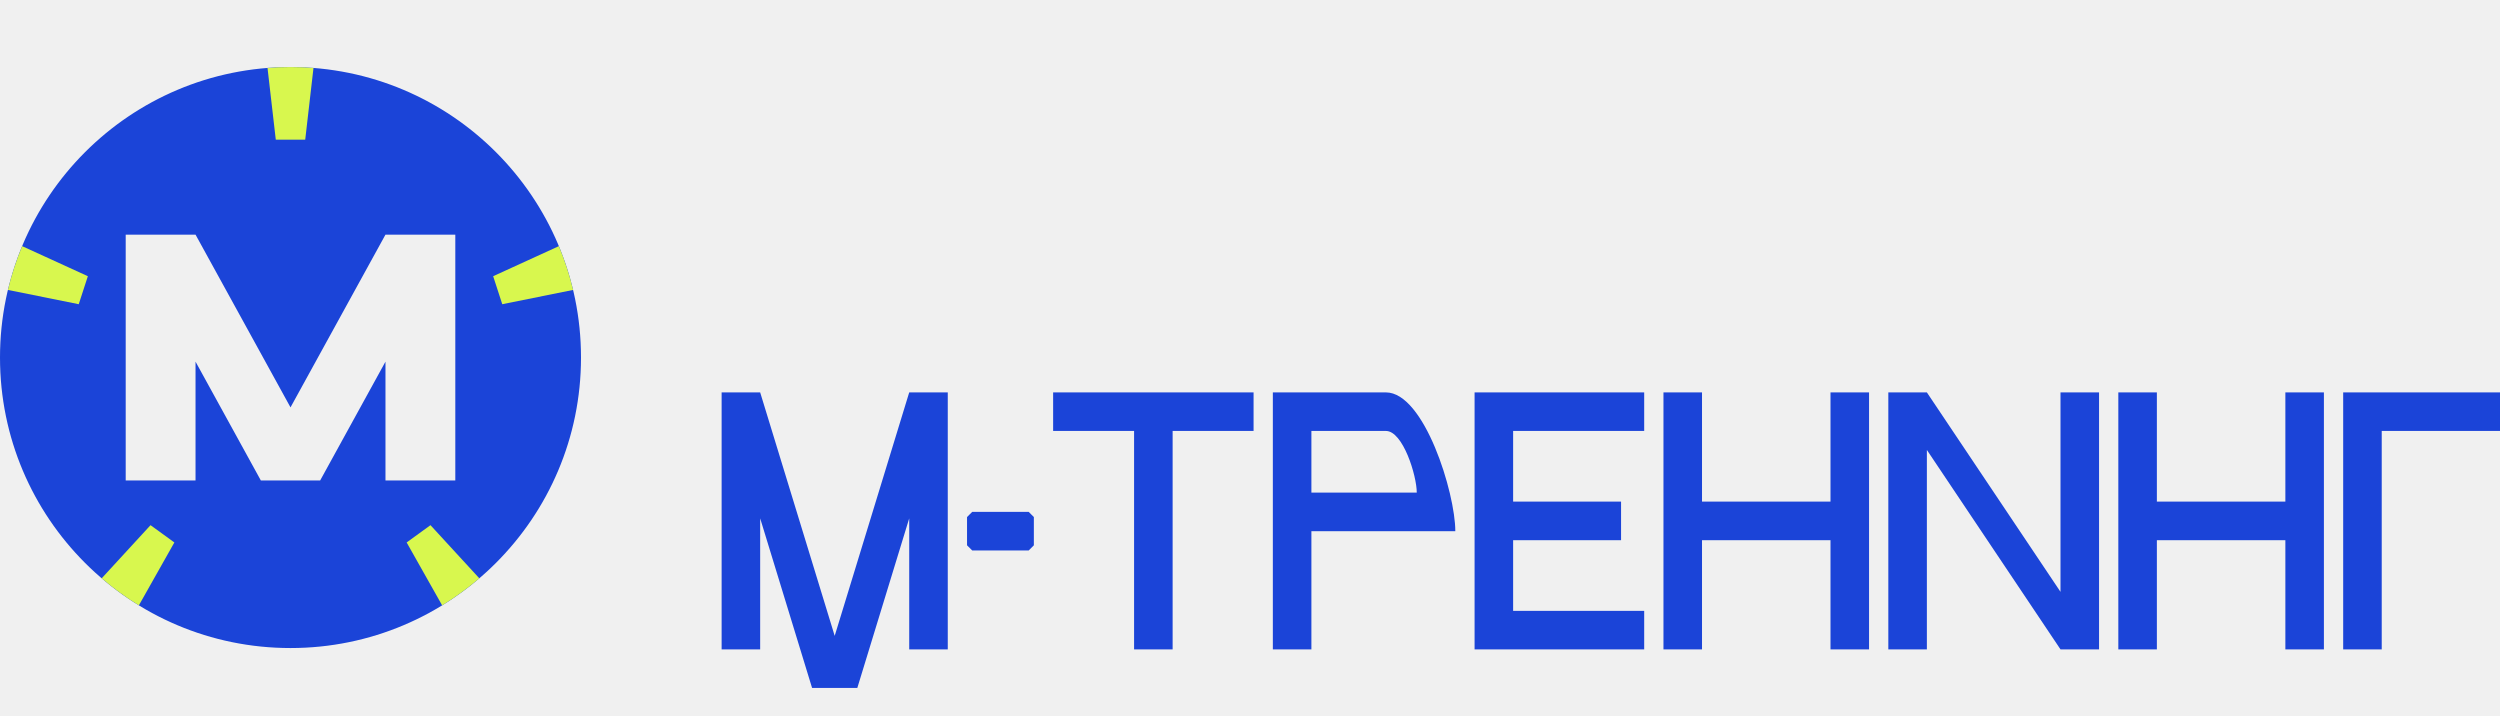
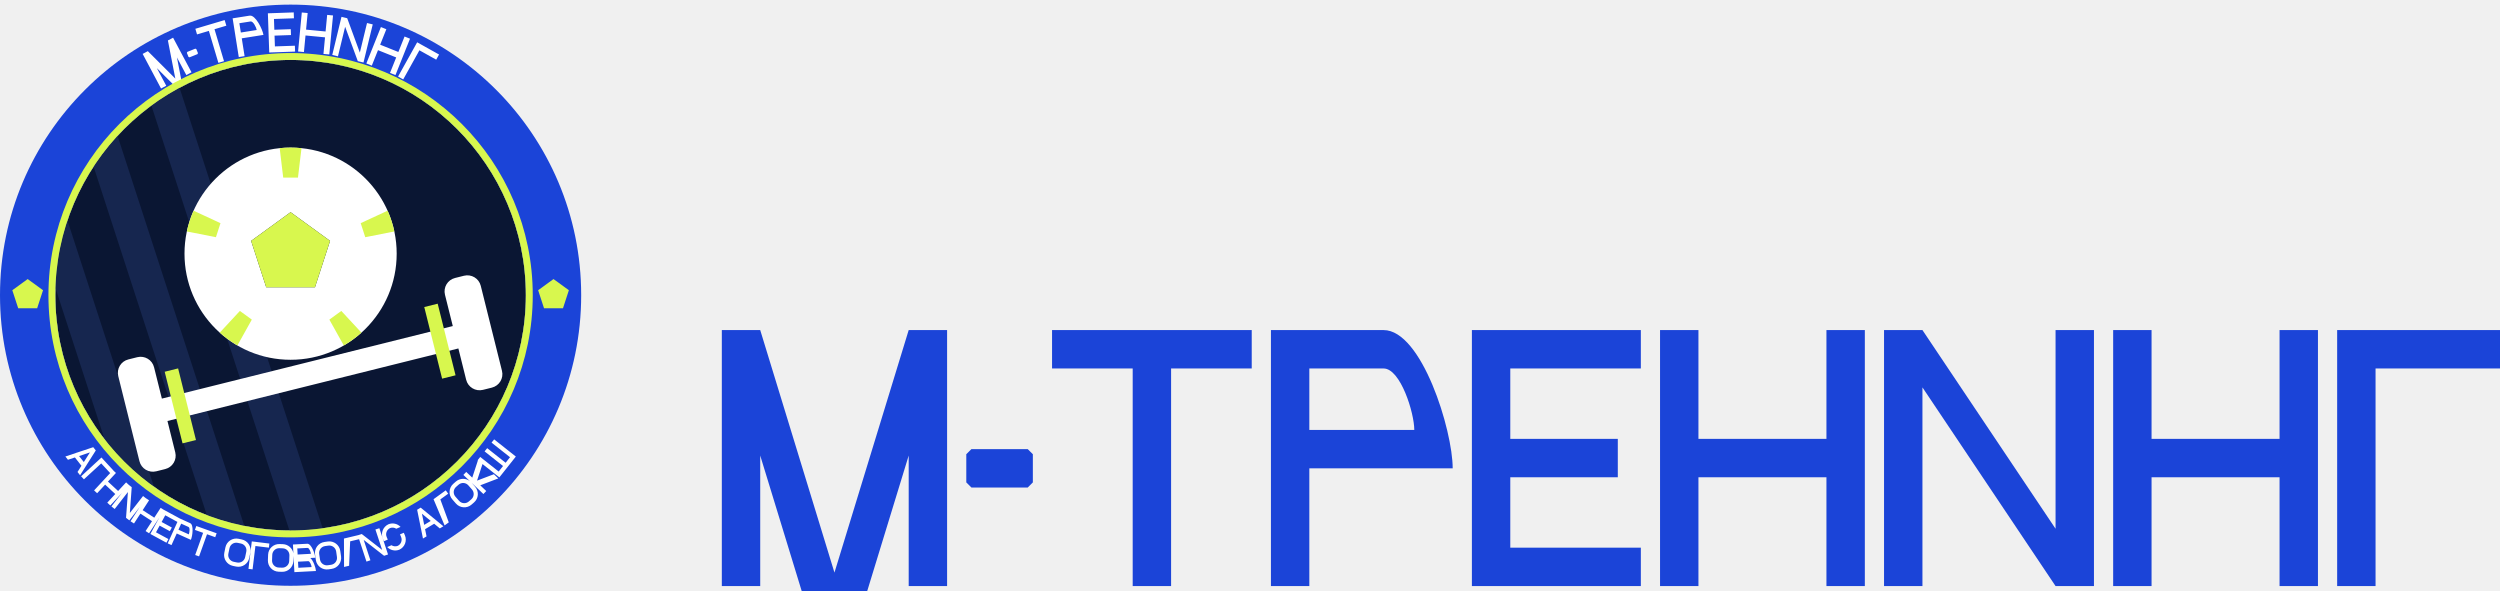
- <svg xmlns="http://www.w3.org/2000/svg" viewBox="0 0 895 256" role="img" aria-labelledby="t">
-   <g transform="translate(-24 0)">
-     <path fill="#1B44D8" d="M128 24C185.44 24 232 70.56 232 128C232 185.44 185.44 232 128 232C70.56 232 24 185.44 24 128C24 70.56 70.56 24 128 24ZM69 84V172H94V129.47L117.38 172H138.62L162 129.47V172H187V84H162L128 145.84L94 84Z" />
-     <path fill="#D8F74E" d="M55.45 98.88 52.19 108.91 26.83 103.79C28.12 98.39 29.83 93.16 31.92 88.12ZM203.81 108.91 200.55 98.88 224.08 88.12C226.17 93.16 227.88 98.39 229.17 103.79ZM169.58 194.2 178.11 188.01 195.6 207.04C191.43 210.6 186.98 213.85 182.29 216.73ZM77.89 188.01 86.42 194.2 73.71 216.73C69.02 213.85 64.57 210.6 60.4 207.04ZM133.27 50H122.73L119.77 24.32C122.48 24.11 125.23 24 128 24C130.77 24 133.52 24.11 136.23 24.32Z" />
+ <svg xmlns="http://www.w3.org/2000/svg" viewBox="0 0 1084 256" role="img" aria-labelledby="t">
+   <g transform="translate(-2 0)">
+     <path fill="#1B44D8" d="M128 2C197.59 2 254 58.41 254 128C254 197.59 197.59 254 128 254C58.41 254 2 197.59 2 128C2 58.41 58.41 2 128 2ZM128 26C71.67 26 26 71.67 26 128C26 184.33 71.67 230 128 230C184.33 230 230 184.33 230 128C230 71.67 184.33 26 128 26Z" />
+     <path fill="#FFFFFF" d="M72.93 220.99 79.89 224.77 79.89 224.78 84.47 226.85C86.1 227.58 85.49 232.45 84.76 234.08L78.63 231.32L76.36 236.35L74.72 235.61L78.93 226.3L73.65 223.43L72.08 226.33L76.51 228.74L75.65 230.32L71.22 227.91L69.64 230.81L75.02 233.73L74.16 235.32L67.2 231.53L71.07 224.42L66.64 231.24L65.13 230.26L67.91 225.98L62.88 222.71L60.1 226.99L58.59 226.01L62.61 219.82L58.07 225.64L56.65 224.53L57.46 213.35L51.73 220.7L50.31 219.59L54.85 213.77L49.83 219.17L48.51 217.95L51.98 214.21L47.59 210.13L44.12 213.86L42.8 212.64L49.77 205.13L45.89 200.93L38.39 207.84L37.17 206.52L45.99 198.38L51.2 204.03L51.18 204.05L52.28 205.07L48.81 208.81L53.21 212.89L56.68 209.16L57.9 210.29L59.11 211.23L58.3 222.42L64.03 215.07L65.24 216.02L66.64 216.92L63.86 221.2L68.89 224.47L71.67 220.19L72.92 221.01ZM209.11 199.54 209.35 199.23 209.38 199.16 209.4 199.18 210.23 198.13 218.22 204.46 220.12 202.06 212.12 195.73 213.24 194.32 221.24 200.65 223.14 198.25 215.14 191.92 216.26 190.51 225.67 197.96 218.52 206.99 211.21 201.21 208.85 208.4 216.15 205.62 218.06 207.44 210.24 210.43 212.84 212.91 211.6 214.21 206.51 209.35 208.01 211.07C209.75 213.06 209.55 216.1 207.56 217.84L206.47 218.79C204.48 220.54 201.44 220.33 199.7 218.34L198.12 216.53C196.37 214.54 196.57 211.5 198.57 209.76L199.65 208.81C201.4 207.29 203.93 207.25 205.71 208.59L202.92 205.93L204.16 204.63L206.77 207.11L209.22 199.63ZM129.02 236.1 135.25 235.77C136.97 235.68 138.61 240.11 138.7 241.83L136.56 241.95C137.87 243.09 138.93 246.21 139 247.59L129.65 248.08L129.28 241.05L129.2 243.33C129.1 245.98 126.87 248.04 124.22 247.94L122.78 247.89C120.13 247.79 118.07 245.56 118.16 242.91L118.25 240.51C118.35 237.86 120.58 235.8 123.23 235.9L124.67 235.95C126.98 236.04 128.85 237.75 129.22 239.95ZM63.85 23.37 66.1 22.18 78.02 34.08 74.8 17.54 77.05 16.35 85.04 31.35 82.79 32.55 78.72 24.9 80.96 36.42 78.31 37.82 70.01 29.53 74.09 37.18 71.83 38.38ZM150.07 7.3 152.55 7.9 158.03 22.81 161.14 9.98 163.62 10.58 159.61 27.11 157.14 26.51 151.65 11.6 148.54 24.43 146.07 23.82ZM102.87 7.95 110.26 6.78C112.76 6.39 115.83 12.63 116.23 15.13L106.83 16.62L108.05 24.34L105.53 24.74ZM142.68 235 144.1 234.8C146.73 234.42 149.16 236.24 149.54 238.86L149.88 241.24C150.26 243.86 148.44 246.29 145.81 246.67L144.39 246.88C141.77 247.26 139.33 245.43 138.95 242.81L138.61 240.44C138.23 237.81 140.05 235.38 142.68 235ZM105.42 233.61 106.83 233.91C109.42 234.44 111.09 236.98 110.55 239.58L110.07 241.93C109.53 244.53 106.99 246.19 104.39 245.66L102.98 245.37C100.39 244.83 98.72 242.29 99.26 239.69L99.74 237.34C100.28 234.75 102.82 233.08 105.42 233.61ZM167.16 11.73 169.52 12.67 166.84 19.38 174.73 22.54 177.42 15.83 179.78 16.78 173.47 32.56 171.11 31.61 173.79 24.91 165.9 21.75 163.21 28.46 160.85 27.51ZM132.86 5.41 135.4 5.65 134.71 12.84 143.17 13.65 143.86 6.46 146.4 6.7 144.78 23.62 142.25 23.38 142.93 16.19 134.47 15.38 133.78 22.57 131.25 22.33ZM118.15 5.77 129.36 5.38 129.45 7.93 120.79 8.23 120.95 12.9 128.08 12.65 128.17 15.2 121.04 15.45 121.2 20.12 129.86 19.82 129.95 22.37 118.74 22.76ZM151.18 245.83 151.14 233.51 157.44 232.01 158.86 231.55 167.7 238.44 164.78 229.59 166.49 229.03 170.25 240.42 168.54 240.99 159.7 234.1 162.61 242.94 160.9 243.51 157.7 233.8 153.83 234.72 153.37 245.31ZM86.71 12.48 99.41 8.7 100.14 11.14 95.01 12.67 99.13 26.52 96.69 27.25 92.57 13.4 87.43 14.92ZM182.88 18.34 192.38 23.64 191.14 25.87 183.86 21.81 176.83 34.44 174.6 33.19ZM185.4 233.51 184.42 228.67 184.34 228.54 184.39 228.51 182.87 221.03 184.41 220.1 190.31 224.95 190.36 224.93 190.44 225.05 194.25 228.19 192.7 229.12 190.25 227.09 186.31 229.46 186.95 232.58ZM30.35 197.94 35.03 196.37 35.15 196.28 35.18 196.32 42.43 193.9 43.54 195.31 39.45 201.76 39.48 201.81 39.36 201.9 36.72 206.07 35.61 204.65 37.31 201.96 34.48 198.35 31.46 199.36ZM105.05 235.38C103.43 235.04 101.84 236.08 101.51 237.71L101.02 240.06C100.68 241.68 101.73 243.27 103.35 243.6L104.76 243.89C106.38 244.23 107.97 243.19 108.3 241.56L108.79 239.21C109.13 237.59 108.08 236 106.46 235.67ZM142.94 236.78C141.3 237.02 140.16 238.54 140.39 240.18L140.74 242.55C140.97 244.19 142.49 245.33 144.13 245.1L145.56 244.89C147.2 244.65 148.34 243.13 148.1 241.49L147.76 239.12C147.52 237.48 146 236.34 144.36 236.58ZM123.16 237.7C121.51 237.63 120.12 238.93 120.05 240.58L119.96 242.98C119.9 244.64 121.19 246.03 122.85 246.09L124.29 246.14C125.94 246.21 127.34 244.91 127.4 243.26L127.49 240.86C127.55 239.2 126.26 237.81 124.6 237.75ZM199.76 211.11C198.51 212.2 198.38 214.1 199.47 215.35L201.05 217.15C202.14 218.4 204.04 218.53 205.29 217.43L206.37 216.49C207.62 215.4 207.74 213.5 206.65 212.25L205.07 210.45C203.98 209.2 202.09 209.07 200.84 210.16ZM194.77 227.82 189.98 216.46 195.28 212.61 196.34 214.07 192.93 216.54 196.59 226.5ZM87.12 228.07 95.93 231.23 95.32 232.93 91.76 231.65 88.32 241.25 86.63 240.65 90.07 231.04 86.51 229.77ZM111.18 234.75 118.8 235.68 118.59 237.46 112.75 236.75 111.52 246.88 109.73 246.66ZM105.79 10.07 106.43 14.1 113.31 13.01C113.14 11.9 111.77 9.12 110.66 9.3ZM175.14 238.35C173.28 239.09 171.21 238.58 169.89 237.2L171.74 236.41C172.52 236.91 173.52 237.05 174.44 236.69C175.88 236.01 176.54 234.29 175.91 232.81L175.44 231.7L177.09 231L177.56 232.1C178.59 234.5 177.51 237.27 175.14 238.35C175.18 238.34 175.22 238.32 175.25 238.3L175.04 238.4C175.07 238.38 175.11 238.37 175.14 238.35ZM171.14 228.97C169.69 229.66 169.03 231.38 169.67 232.86L170.14 233.97L168.48 234.67L168.01 233.57C166.99 231.17 168.07 228.4 170.43 227.32C170.39 227.33 170.36 227.35 170.32 227.36L170.54 227.27C170.5 227.28 170.47 227.3 170.43 227.32C172.3 226.57 174.37 227.08 175.68 228.47L173.83 229.26C173.05 228.76 172.06 228.62 171.14 228.97ZM131.22 243.55 131.36 246.19 137.11 245.88C137.07 245.16 136.38 243.28 135.65 243.32ZM130.91 237.8 131.05 240.44 136.8 240.13C136.77 239.4 136.08 237.53 135.35 237.57ZM80.56 227.05 79.37 229.68 83.86 231.7C84.19 230.98 84.46 228.81 83.73 228.49ZM83.03 22.94 83.22 22.5 86.68 21.1 87.13 21.28 87.83 23.02 87.64 23.46 84.18 24.86 83.73 24.68ZM36.29 197.74 38.34 200.35 40.99 196.17ZM185.93 227.59 188.77 225.88 184.95 222.74ZM174.44 236.69C174.4 236.71 174.36 236.73 174.33 236.74L174.55 236.65C174.51 236.66 174.47 236.68 174.44 236.69ZM171.14 228.97C171.17 228.96 171.21 228.94 171.25 228.92L171.03 229.02C171.06 229 171.1 228.99 171.14 228.97Z" />
+     <path fill="#D8F74E" d="M14 121 20.66 125.84 18.11 133.66H9.89L7.34 125.84ZM242 121 248.66 125.84 246.11 133.66H237.89L235.34 125.84Z" />
+     <path fill="#0A1633" d="M128 26C184.33 26 230 71.67 230 128C230 184.33 184.33 230 128 230C71.67 230 26 184.33 26 128C26 71.67 71.67 26 128 26Z" />
+     <path fill="#16264F" d="M127.49 230 67.64 45.77C71.51 42.92 75.59 40.34 79.85 38.06L141.91 229.06C137.36 229.68 132.72 230 128 230C127.83 230 127.66 230 127.49 230ZM42.58 72.23C45.68 67.5 49.16 63.04 52.97 58.9L107.93 228.03C102.34 226.91 96.91 225.34 91.69 223.35L42.58 72.23ZM26.05 124.88C26.35 114.67 28.16 104.84 31.25 95.6L68.76 211.05C60.66 205.26 53.45 198.32 47.35 190.46L26.05 124.88Z" />
+     <path fill="#D8F74E" d="M128 23C185.99 23 233 70.01 233 128C233 185.99 185.99 233 128 233C70.01 233 23 185.99 23 128C23 70.01 70.01 23 128 23ZM128 26C71.67 26 26 71.67 26 128C26 184.33 71.67 230 128 230C184.33 230 230 184.33 230 128C230 71.67 184.33 26 128 26Z" />
+     <path fill="#FFFFFF" d="M72.19 172.83 198.33 141.38 194.94 127.8C194.14 124.58 196.09 121.33 199.31 120.53L203.19 119.56C206.41 118.76 209.66 120.71 210.46 123.93L219.66 160.8C220.46 164.02 218.5 167.27 215.29 168.07L211.41 169.04C208.19 169.84 204.93 167.89 204.13 164.67L200.75 151.09L74.61 182.54L77.99 196.12C78.8 199.34 76.84 202.59 73.62 203.39L69.74 204.36C66.53 205.16 63.27 203.21 62.47 199.99L53.28 163.12C52.48 159.91 54.43 156.65 57.65 155.85L61.53 154.88C64.74 154.08 68 156.03 68.8 159.25Z" />
+     <path fill="#D8F74E" d="M73.41 161.19 79.23 159.74 86.97 190.79 81.15 192.24ZM185.96 133.13 191.78 131.68 199.53 162.73 193.7 164.18Z" />
+     <path fill="#FFFFFF" d="M128 64C153.41 64 174 84.59 174 110C174 135.41 153.41 156 128 156C102.59 156 82 135.41 82 110C82 84.59 102.59 64 128 64ZM128 92 110.88 104.44 117.42 124.56H138.58L145.12 104.44Z" />
+     <path fill="#D8F74E" d="M128 92 145.12 104.44 138.58 124.56H117.42L110.88 104.44ZM160.37 102.85 158.4 96.76 170.07 91.36C171.33 94.22 172.32 97.23 172.99 100.36ZM97.6 96.76 95.63 102.85 83.01 100.36C83.68 97.23 84.67 94.22 85.93 91.36ZM144.81 138.58 149.99 134.82 158.72 144.24C156.38 146.34 153.81 148.21 151.07 149.8ZM106.01 134.82 111.19 138.58 104.93 149.8C102.19 148.21 99.62 146.34 97.28 144.24ZM131.2 77H124.8L123.27 64.24C124.82 64.08 126.4 64 128 64C129.6 64 131.18 64.08 132.73 64.24Z" />
  </g>
-   <g transform="translate(258.34 140.48) scale(0.92)">
+   <g transform="translate(312.98 143.12) scale(1.11)">
    <path fill="#1B44D8" d="M0 0H15L44 94.74L73 0H88V100H73V49.01L52.8 115H35.2L15 49.01V100H0ZM454 0H469L521 77.61V0H536V100H521L469 22.39V100H454ZM214.5 0H258.5C273.41 0 285.5 39.09 285.5 54H229.5V100H214.5ZM366.5 0H381.5V42.5H431.5V0H446.5V100H431.5V57.5H381.5V100H366.5ZM543.5 0H558.5V42.5H608.5V0H623.5V100H608.5V57.5H558.5V100H543.5ZM293 0H359V15H308V42.5H350V57.5H308V85H359V100H293ZM129 0H207V15H175.5V100H160.5V15H129ZM631 0H695V15H646V100H631ZM229.5 15V39H270.5C270.5 32.37 265.13 15 258.5 15ZM95.5 48.5 97.5 46.5H119.5L121.5 48.5V59.5L119.5 61.5H97.5L95.5 59.5Z" />
  </g>
</svg>
